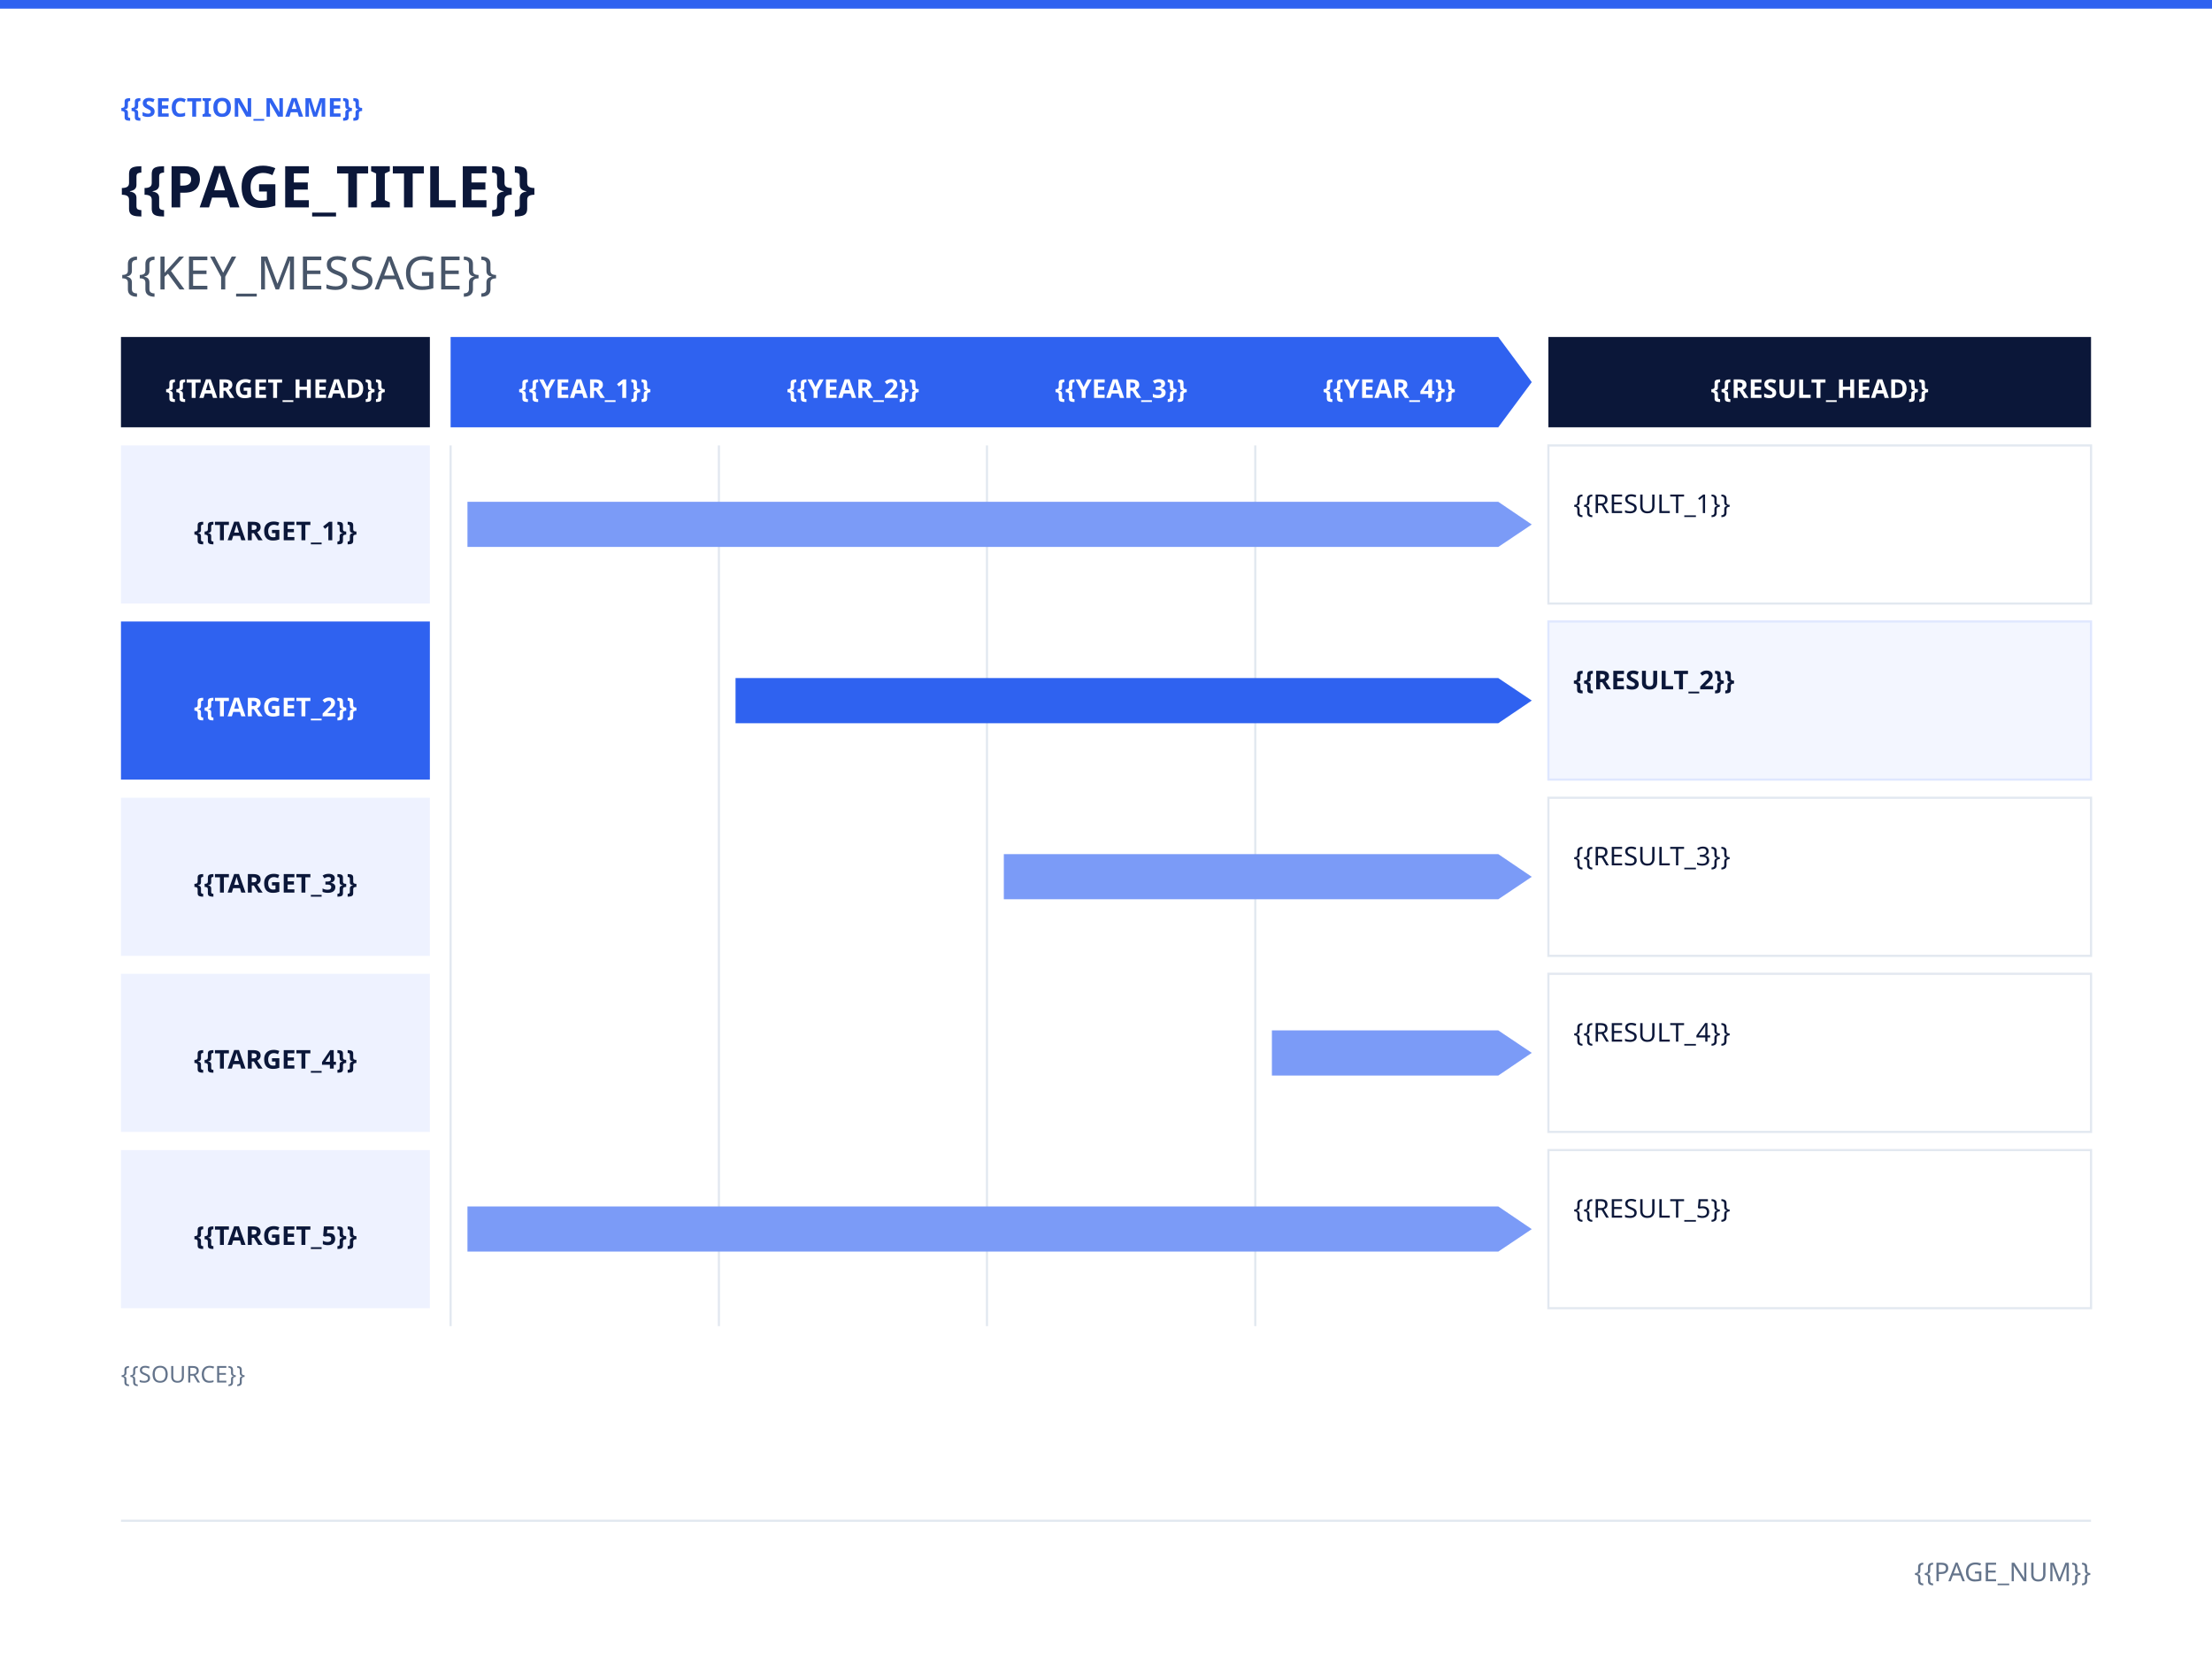
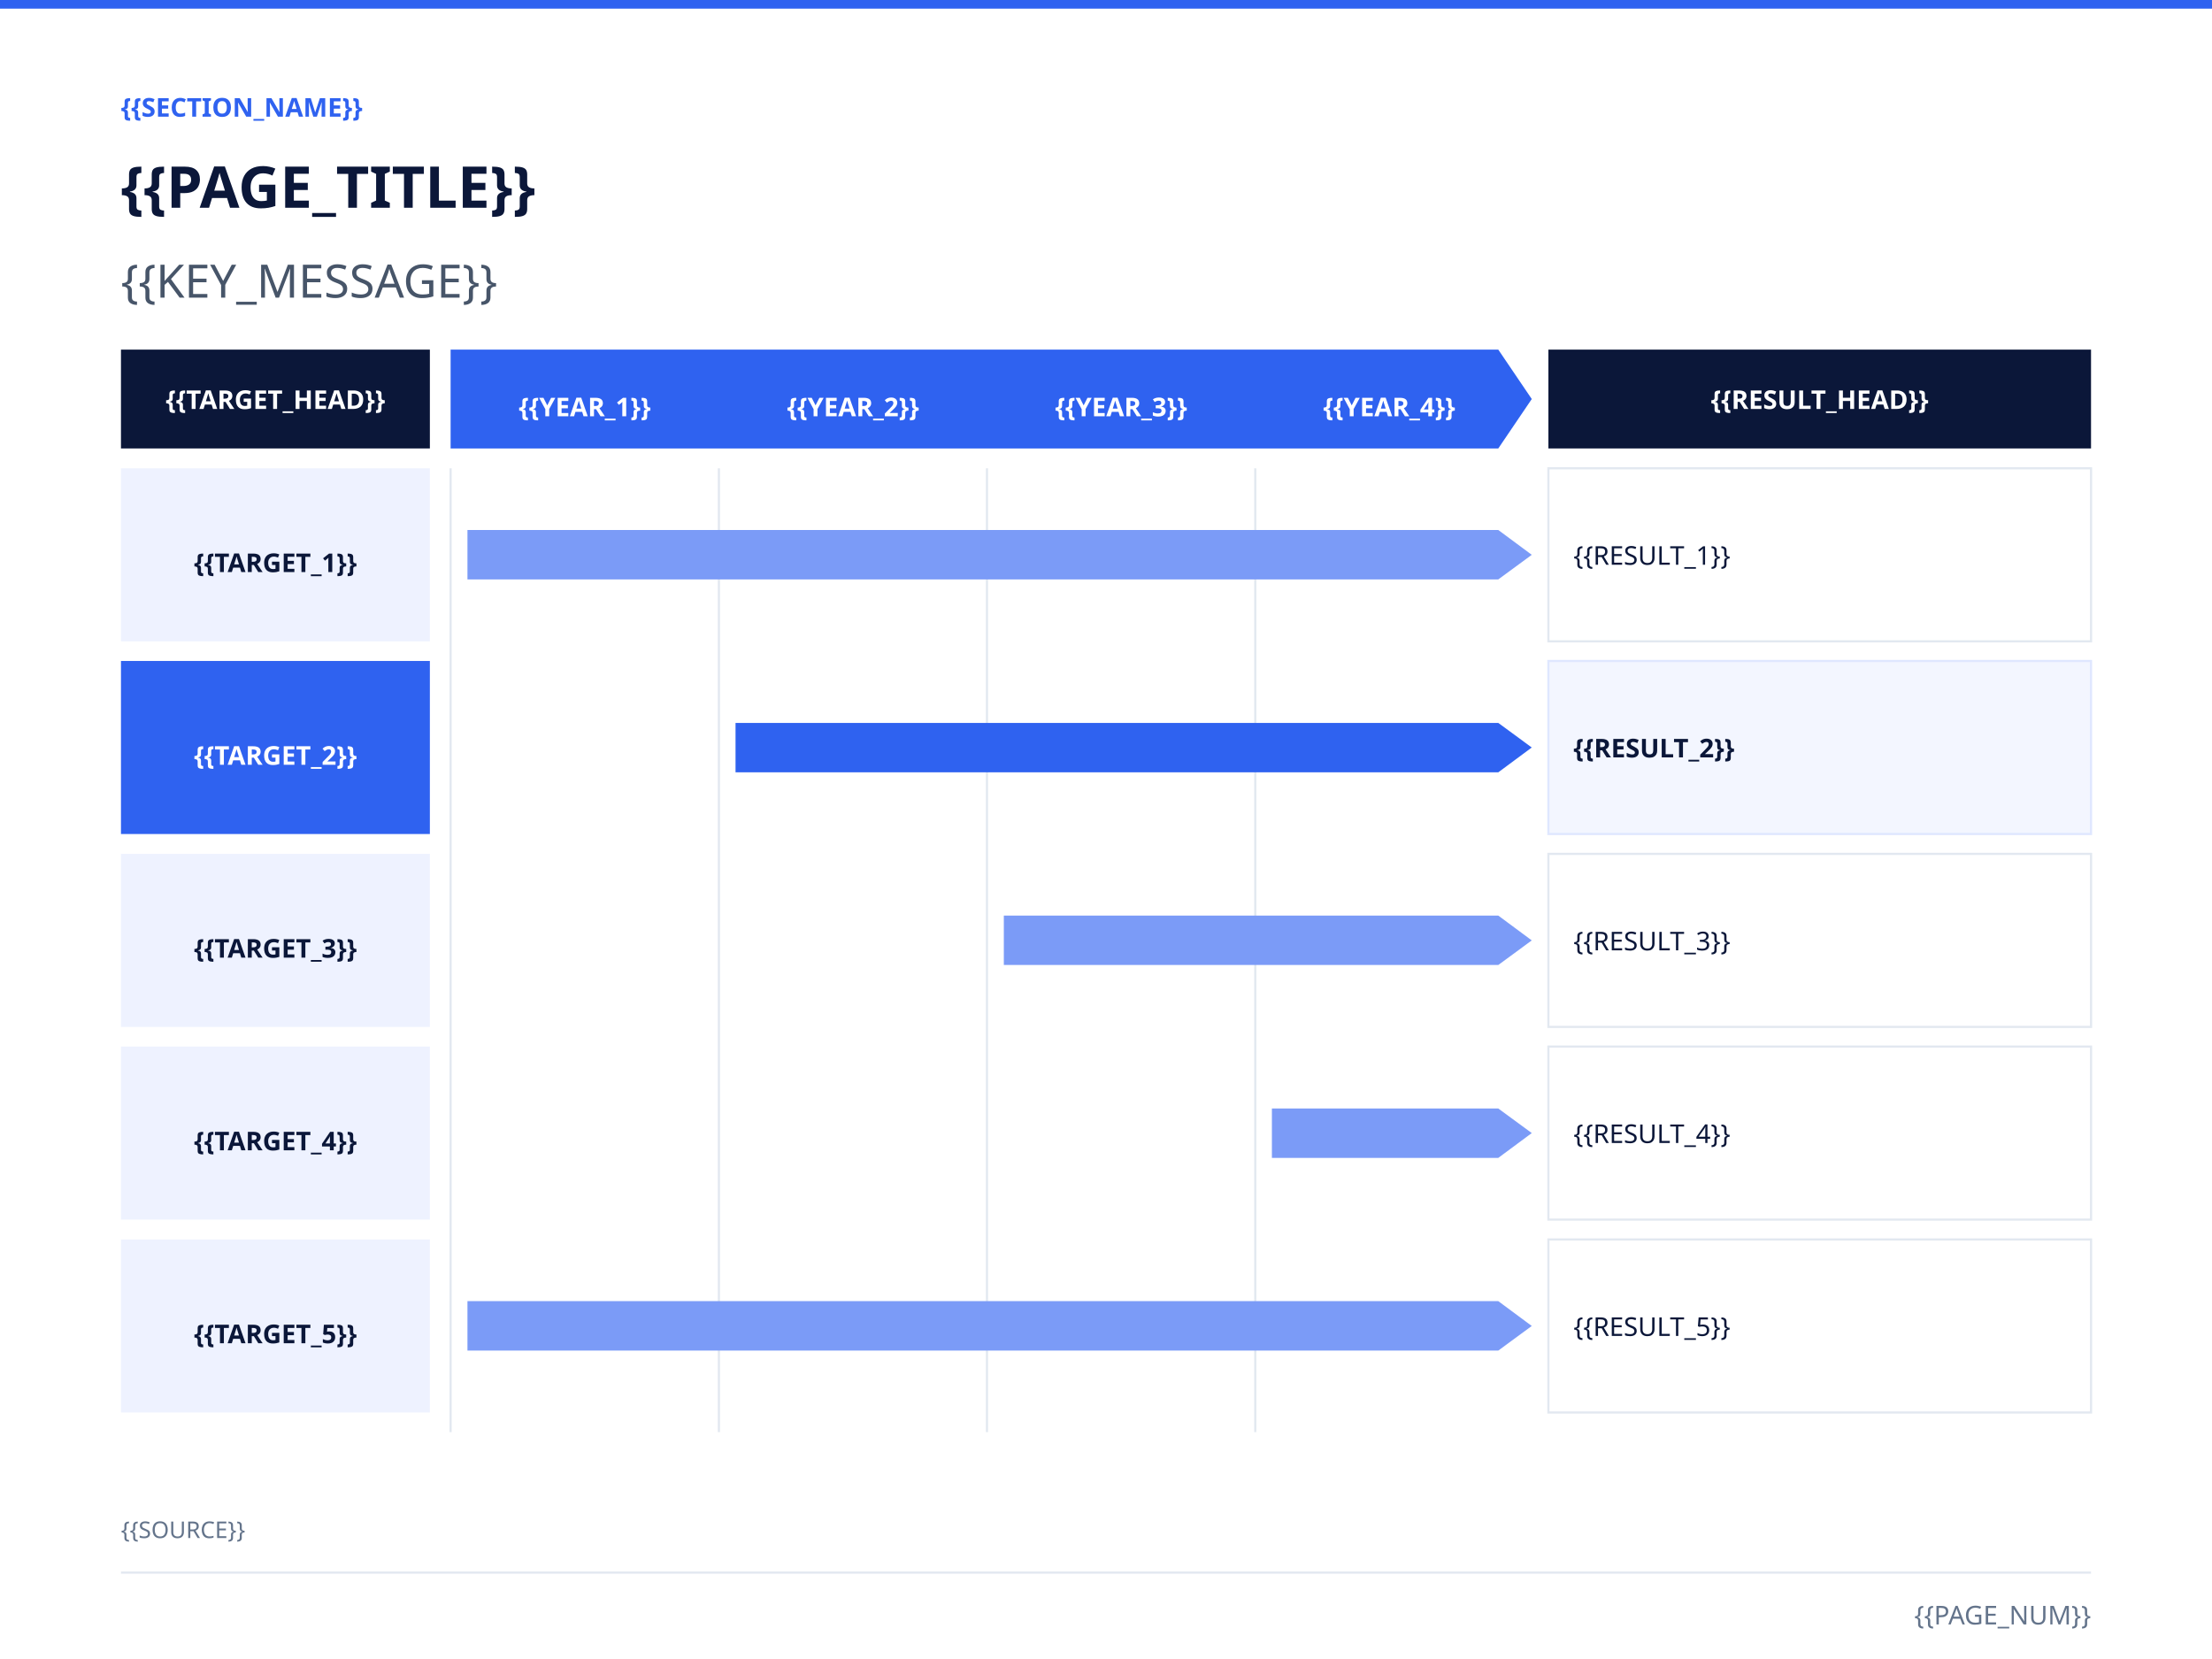
<svg xmlns="http://www.w3.org/2000/svg" viewBox="0 0 1024 768" data-pptx-master="innercarry-master-4x3" data-pptx-master-name="이너캐리 4:3" data-pptx-layout="innercarry-period-applicability" data-pptx-layout-name="이너캐리 대상별 적용 시기표">
-   <rect id="master-bg" x="0" y="0" width="1024" height="768" fill="#FFFFFF" data-pptx-layer="master" data-pptx-editable="false" />
+   <rect id="master-bg" x="0" y="0" width="1024" height="831.62" fill="#FFFFFF" data-pptx-layer="master" data-pptx-editable="false" />
  <rect id="top-rule" x="0" y="0" width="1024" height="4" fill="#2F62F0" data-pptx-layer="layout" data-pptx-editable="false" />
-   <rect id="target-head" x="56" y="156" width="143" height="41.8" fill="#0B1739" data-pptx-layer="layout" data-pptx-editable="false" />
-   <path id="timeline-head" d="M 208.6 156 L 693.6 156 L 709.1 176.9 L 693.6 197.8 L 208.6 197.8Z" fill="#2F62F0" data-pptx-layer="layout" data-pptx-editable="false" />
-   <line id="year-1-guide" x1="208.6" y1="206.2" x2="208.6" y2="613.9" stroke="#E2E8F0" stroke-width="1" data-pptx-layer="layout" data-pptx-editable="false" />
-   <line id="year-2-guide" x1="332.8" y1="206.2" x2="332.8" y2="613.9" stroke="#E2E8F0" stroke-width="1" data-pptx-layer="layout" data-pptx-editable="false" />
-   <line id="year-3-guide" x1="456.9" y1="206.2" x2="456.9" y2="613.9" stroke="#E2E8F0" stroke-width="1" data-pptx-layer="layout" data-pptx-editable="false" />
-   <line id="year-4-guide" x1="581.1" y1="206.2" x2="581.1" y2="613.9" stroke="#E2E8F0" stroke-width="1" data-pptx-layer="layout" data-pptx-editable="false" />
-   <rect id="result-head" x="716.8" y="156" width="251.2" height="41.8" fill="#0B1739" data-pptx-layer="layout" data-pptx-editable="false" />
-   <line id="footer-line" x1="56" y1="704" x2="968" y2="704" stroke="#E2E8F0" stroke-width="1" data-pptx-layer="layout" data-pptx-editable="false" />
-   <rect id="target-1-bg" x="56" y="206.2" width="143" height="73.2" fill="#EEF2FF" />
-   <path id="arrow-1" d="M 216.4 232.3 L 693.6 232.3 L 709.1 242.8 L 693.6 253.2 L 216.4 253.2Z" fill="#7B9BF7" />
-   <rect id="result-1-bg" x="716.8" y="206.2" width="251.2" height="73.2" fill="#FFFFFF" stroke="#E2E8F0" stroke-width="1" />
-   <rect id="target-2-bg" x="56" y="287.7" width="143" height="73.2" fill="#2F62F0" />
-   <path id="arrow-2" d="M 340.5 313.9 L 693.6 313.9 L 709.1 324.3 L 693.6 334.8 L 340.5 334.8Z" fill="#2F62F0" />
-   <rect id="result-2-bg" x="716.8" y="287.7" width="251.2" height="73.2" fill="#F3F6FF" stroke="#DFE7FF" stroke-width="1" />
-   <rect id="target-3-bg" x="56" y="369.3" width="143" height="73.2" fill="#EEF2FF" />
-   <path id="arrow-3" d="M 464.7 395.4 L 693.6 395.4 L 709.1 405.9 L 693.6 416.3 L 464.7 416.3Z" fill="#7B9BF7" />
-   <rect id="result-3-bg" x="716.8" y="369.3" width="251.2" height="73.2" fill="#FFFFFF" stroke="#E2E8F0" stroke-width="1" />
-   <rect id="target-4-bg" x="56" y="450.8" width="143" height="73.2" fill="#EEF2FF" />
-   <path id="arrow-4" d="M 588.8 477 L 693.6 477 L 709.1 487.4 L 693.6 497.9 L 588.8 497.9Z" fill="#7B9BF7" />
-   <rect id="result-4-bg" x="716.8" y="450.8" width="251.2" height="73.2" fill="#FFFFFF" stroke="#E2E8F0" stroke-width="1" />
-   <rect id="target-5-bg" x="56" y="532.4" width="143" height="73.2" fill="#EEF2FF" />
-   <path id="arrow-5" d="M 216.4 558.5 L 693.6 558.5 L 709.1 569 L 693.6 579.4 L 216.4 579.4Z" fill="#7B9BF7" />
-   <rect id="result-5-bg" x="716.8" y="532.4" width="251.2" height="73.2" fill="#FFFFFF" stroke="#E2E8F0" stroke-width="1" />
-   <g id="content-title" data-pptx-placeholder="title" data-pptx-placeholder-bounds="56 68 912 36">
-     <text id="content-title-carrier" data-pptx-placeholder-carrier="true" x="56" y="96" font-family="&quot;IBM Plex Sans KR&quot;, &quot;Malgun Gothic&quot;, sans-serif" font-size="26.67" font-weight="700" fill="#0B1739">{{PAGE_TITLE}}</text>
+   <rect id="target-head" x="56" y="161.85" width="143" height="45.75" fill="#0B1739" data-pptx-layer="layout" data-pptx-editable="false" />
+   <path id="timeline-head" d="M 208.6 161.85 L 693.6 161.85 L 709.1 184.72 L 693.6 207.6 L 208.6 207.6Z" fill="#2F62F0" data-pptx-layer="layout" data-pptx-editable="false" />
+   <line id="year-1-guide" x1="208.6" y1="216.79" x2="208.6" y2="662.97" stroke="#E2E8F0" stroke-width="1" data-pptx-layer="layout" data-pptx-editable="false" />
+   <line id="year-2-guide" x1="332.8" y1="216.79" x2="332.8" y2="662.97" stroke="#E2E8F0" stroke-width="1" data-pptx-layer="layout" data-pptx-editable="false" />
+   <line id="year-3-guide" x1="456.9" y1="216.79" x2="456.9" y2="662.97" stroke="#E2E8F0" stroke-width="1" data-pptx-layer="layout" data-pptx-editable="false" />
+   <line id="year-4-guide" x1="581.1" y1="216.79" x2="581.1" y2="662.97" stroke="#E2E8F0" stroke-width="1" data-pptx-layer="layout" data-pptx-editable="false" />
+   <rect id="result-head" x="716.8" y="161.85" width="251.2" height="45.75" fill="#0B1739" data-pptx-layer="layout" data-pptx-editable="false" />
+   <line id="footer-line" x1="56" y1="728" x2="968" y2="728" stroke="#E2E8F0" stroke-width="1" data-pptx-layer="layout" data-pptx-editable="false" />
+   <rect id="target-1-bg" x="56" y="216.79" width="143" height="80.11" fill="#EEF2FF" />
+   <path id="arrow-1" d="M 216.4 245.35 L 693.6 245.35 L 709.1 256.84 L 693.6 268.23 L 216.4 268.23Z" fill="#7B9BF7" />
+   <rect id="result-1-bg" x="716.8" y="216.79" width="251.2" height="80.11" fill="#FFFFFF" stroke="#E2E8F0" stroke-width="1" />
+   <rect id="target-2-bg" x="56" y="305.98" width="143" height="80.11" fill="#2F62F0" />
+   <path id="arrow-2" d="M 340.5 334.66 L 693.6 334.66 L 709.1 346.04 L 693.6 357.53 L 340.5 357.53Z" fill="#2F62F0" />
+   <rect id="result-2-bg" x="716.8" y="305.98" width="251.2" height="80.11" fill="#F3F6FF" stroke="#DFE7FF" stroke-width="1" />
+   <rect id="target-3-bg" x="56" y="395.28" width="143" height="80.11" fill="#EEF2FF" />
+   <path id="arrow-3" d="M 464.7 423.85 L 693.6 423.85 L 709.1 435.34 L 693.6 446.72 L 464.7 446.72Z" fill="#7B9BF7" />
+   <rect id="result-3-bg" x="716.8" y="395.28" width="251.2" height="80.11" fill="#FFFFFF" stroke="#E2E8F0" stroke-width="1" />
+   <rect id="target-4-bg" x="56" y="484.48" width="143" height="80.11" fill="#EEF2FF" />
+   <path id="arrow-4" d="M 588.8 513.15 L 693.6 513.15 L 709.1 524.53 L 693.6 536.02 L 588.8 536.02Z" fill="#7B9BF7" />
+   <rect id="result-4-bg" x="716.8" y="484.48" width="251.2" height="80.11" fill="#FFFFFF" stroke="#E2E8F0" stroke-width="1" />
+   <rect id="target-5-bg" x="56" y="573.78" width="143" height="80.11" fill="#EEF2FF" />
+   <path id="arrow-5" d="M 216.4 602.34 L 693.6 602.34 L 709.1 613.83 L 693.6 625.22 L 216.4 625.22Z" fill="#7B9BF7" />
+   <rect id="result-5-bg" x="716.8" y="573.78" width="251.2" height="80.11" fill="#FFFFFF" stroke="#E2E8F0" stroke-width="1" />
+   <g id="content-title" data-pptx-placeholder="title" data-pptx-placeholder-bounds="56 68 912 36.94">
+     <text id="content-title-carrier" data-pptx-placeholder-carrier="true" x="56" y="96.19" font-family="&quot;IBM Plex Sans KR&quot;, &quot;Malgun Gothic&quot;, sans-serif" font-size="26.67" font-weight="700" fill="#0B1739">{{PAGE_TITLE}}</text>
  </g>
-   <g id="key-message" data-pptx-placeholder="body" data-pptx-placeholder-idx="90" data-pptx-placeholder-bounds="56 112 912 28">
-     <text id="key-message-carrier" data-pptx-placeholder-carrier="true" x="56" y="134" font-family="&quot;IBM Plex Sans KR&quot;, &quot;Malgun Gothic&quot;, sans-serif" font-size="21.33" font-weight="400" fill="#475569">{{KEY_MESSAGE}}</text>
+   <g id="key-message" data-pptx-placeholder="body" data-pptx-placeholder-idx="90" data-pptx-placeholder-bounds="56 113.7 912 30.64">
+     <text id="key-message-carrier" data-pptx-placeholder-carrier="true" x="56" y="137.78" font-family="&quot;IBM Plex Sans KR&quot;, &quot;Malgun Gothic&quot;, sans-serif" font-size="21.33" font-weight="400" fill="#475569">{{KEY_MESSAGE}}</text>
  </g>
-   <g id="target-head-text" data-pptx-placeholder="body" data-pptx-placeholder-idx="1" data-pptx-placeholder-bounds="63.7 160.2 127.5 33.5">
-     <text id="target-head-text-carrier" data-pptx-placeholder-carrier="true" x="127.5" y="184.2" text-anchor="middle" font-family="&quot;IBM Plex Sans KR&quot;, &quot;Malgun Gothic&quot;, sans-serif" font-size="12" font-weight="700" fill="#FFFFFF">{{TARGET_HEAD}}</text>
+   <g id="target-head-text" data-pptx-placeholder="body" data-pptx-placeholder-anchor="middle" data-pptx-placeholder-idx="1" data-pptx-placeholder-bounds="63.7 166.45 127.5 36.66">
+     <text id="target-head-text-carrier" data-pptx-placeholder-carrier="true" x="127.5" y="189.32" text-anchor="middle" font-family="&quot;IBM Plex Sans KR&quot;, &quot;Malgun Gothic&quot;, sans-serif" font-size="12" font-weight="700" fill="#FFFFFF">{{TARGET_HEAD}}</text>
  </g>
-   <g id="year-1" data-pptx-placeholder="body" data-pptx-placeholder-idx="2" data-pptx-placeholder-bounds="216.4 160.2 108.7 33.5">
-     <text id="year-1-carrier" data-pptx-placeholder-carrier="true" x="270.7" y="184.2" text-anchor="middle" font-family="&quot;IBM Plex Sans KR&quot;, &quot;Malgun Gothic&quot;, sans-serif" font-size="12" font-weight="700" fill="#FFFFFF">{{YEAR_1}}</text>
+   <g id="year-1" data-pptx-placeholder="body" data-pptx-placeholder-idx="2" data-pptx-placeholder-bounds="216.4 166.45 108.7 36.66">
+     <text id="year-1-carrier" data-pptx-placeholder-carrier="true" x="270.7" y="192.71" text-anchor="middle" font-family="&quot;IBM Plex Sans KR&quot;, &quot;Malgun Gothic&quot;, sans-serif" font-size="12" font-weight="700" fill="#FFFFFF">{{YEAR_1}}</text>
  </g>
-   <g id="year-2" data-pptx-placeholder="body" data-pptx-placeholder-idx="3" data-pptx-placeholder-bounds="340.5 160.2 108.7 33.5">
-     <text id="year-2-carrier" data-pptx-placeholder-carrier="true" x="394.9" y="184.2" text-anchor="middle" font-family="&quot;IBM Plex Sans KR&quot;, &quot;Malgun Gothic&quot;, sans-serif" font-size="12" font-weight="700" fill="#FFFFFF">{{YEAR_2}}</text>
+   <g id="year-2" data-pptx-placeholder="body" data-pptx-placeholder-idx="3" data-pptx-placeholder-bounds="340.5 166.45 108.7 36.66">
+     <text id="year-2-carrier" data-pptx-placeholder-carrier="true" x="394.9" y="192.71" text-anchor="middle" font-family="&quot;IBM Plex Sans KR&quot;, &quot;Malgun Gothic&quot;, sans-serif" font-size="12" font-weight="700" fill="#FFFFFF">{{YEAR_2}}</text>
  </g>
-   <g id="year-3" data-pptx-placeholder="body" data-pptx-placeholder-idx="4" data-pptx-placeholder-bounds="464.7 160.2 108.7 33.5">
-     <text id="year-3-carrier" data-pptx-placeholder-carrier="true" x="519" y="184.2" text-anchor="middle" font-family="&quot;IBM Plex Sans KR&quot;, &quot;Malgun Gothic&quot;, sans-serif" font-size="12" font-weight="700" fill="#FFFFFF">{{YEAR_3}}</text>
+   <g id="year-3" data-pptx-placeholder="body" data-pptx-placeholder-idx="4" data-pptx-placeholder-bounds="464.7 166.45 108.7 36.66">
+     <text id="year-3-carrier" data-pptx-placeholder-carrier="true" x="519" y="192.71" text-anchor="middle" font-family="&quot;IBM Plex Sans KR&quot;, &quot;Malgun Gothic&quot;, sans-serif" font-size="12" font-weight="700" fill="#FFFFFF">{{YEAR_3}}</text>
  </g>
-   <g id="year-4" data-pptx-placeholder="body" data-pptx-placeholder-idx="5" data-pptx-placeholder-bounds="588.8 160.2 108.7 33.5">
-     <text id="year-4-carrier" data-pptx-placeholder-carrier="true" x="643.1" y="184.2" text-anchor="middle" font-family="&quot;IBM Plex Sans KR&quot;, &quot;Malgun Gothic&quot;, sans-serif" font-size="12" font-weight="700" fill="#FFFFFF">{{YEAR_4}}</text>
+   <g id="year-4" data-pptx-placeholder="body" data-pptx-placeholder-idx="5" data-pptx-placeholder-bounds="588.8 166.45 108.7 36.66">
+     <text id="year-4-carrier" data-pptx-placeholder-carrier="true" x="643.1" y="192.71" text-anchor="middle" font-family="&quot;IBM Plex Sans KR&quot;, &quot;Malgun Gothic&quot;, sans-serif" font-size="12" font-weight="700" fill="#FFFFFF">{{YEAR_4}}</text>
  </g>
-   <g id="result-head-text" data-pptx-placeholder="body" data-pptx-placeholder-idx="6" data-pptx-placeholder-bounds="724.5 160.2 235.7 33.5">
-     <text id="result-head-text-carrier" data-pptx-placeholder-carrier="true" x="842.4" y="184.2" text-anchor="middle" font-family="&quot;IBM Plex Sans KR&quot;, &quot;Malgun Gothic&quot;, sans-serif" font-size="12" font-weight="700" fill="#FFFFFF">{{RESULT_HEAD}}</text>
+   <g id="result-head-text" data-pptx-placeholder="body" data-pptx-placeholder-anchor="middle" data-pptx-placeholder-idx="6" data-pptx-placeholder-bounds="724.5 166.45 235.7 36.66">
+     <text id="result-head-text-carrier" data-pptx-placeholder-carrier="true" x="842.4" y="189.32" text-anchor="middle" font-family="&quot;IBM Plex Sans KR&quot;, &quot;Malgun Gothic&quot;, sans-serif" font-size="12" font-weight="700" fill="#FFFFFF">{{RESULT_HEAD}}</text>
  </g>
-   <g id="target-1" data-pptx-placeholder="body" data-pptx-placeholder-idx="7" data-pptx-placeholder-bounds="63.7 212.5 127.5 60.6">
-     <text id="target-1-carrier" data-pptx-placeholder-carrier="true" x="127.5" y="250.1" text-anchor="middle" font-family="&quot;IBM Plex Sans KR&quot;, &quot;Malgun Gothic&quot;, sans-serif" font-size="12" font-weight="700" fill="#0B1739">{{TARGET_1}}</text>
+   <g id="target-1" data-pptx-placeholder="body" data-pptx-placeholder-anchor="middle" data-pptx-placeholder-idx="7" data-pptx-placeholder-bounds="63.7 223.68 127.5 66.32">
+     <text id="target-1-carrier" data-pptx-placeholder-carrier="true" x="127.5" y="264.83" text-anchor="middle" font-family="&quot;IBM Plex Sans KR&quot;, &quot;Malgun Gothic&quot;, sans-serif" font-size="12" font-weight="700" fill="#0B1739">{{TARGET_1}}</text>
  </g>
-   <g id="result-1" data-pptx-placeholder="body" data-pptx-placeholder-idx="8" data-pptx-placeholder-bounds="728.4 212.5 228 60.6">
-     <text id="result-1-carrier" data-pptx-placeholder-carrier="true" x="728.4" y="237.5" font-family="&quot;IBM Plex Sans KR&quot;, &quot;Malgun Gothic&quot;, sans-serif" font-size="12" font-weight="400" fill="#0B1739">{{RESULT_1}}</text>
+   <g id="result-1" data-pptx-placeholder="body" data-pptx-placeholder-anchor="middle" data-pptx-placeholder-idx="8" data-pptx-placeholder-bounds="728.4 223.68 228 66.32">
+     <text id="result-1-carrier" data-pptx-placeholder-carrier="true" x="728.4" y="261.44" font-family="&quot;IBM Plex Sans KR&quot;, &quot;Malgun Gothic&quot;, sans-serif" font-size="12" font-weight="400" fill="#0B1739">{{RESULT_1}}</text>
  </g>
-   <g id="target-2" data-pptx-placeholder="body" data-pptx-placeholder-idx="9" data-pptx-placeholder-bounds="63.7 294 127.5 60.6">
-     <text id="target-2-carrier" data-pptx-placeholder-carrier="true" x="127.5" y="331.6" text-anchor="middle" font-family="&quot;IBM Plex Sans KR&quot;, &quot;Malgun Gothic&quot;, sans-serif" font-size="12" font-weight="700" fill="#FFFFFF">{{TARGET_2}}</text>
+   <g id="target-2" data-pptx-placeholder="body" data-pptx-placeholder-anchor="middle" data-pptx-placeholder-idx="9" data-pptx-placeholder-bounds="63.7 312.88 127.5 66.32">
+     <text id="target-2-carrier" data-pptx-placeholder-carrier="true" x="127.5" y="354.03" text-anchor="middle" font-family="&quot;IBM Plex Sans KR&quot;, &quot;Malgun Gothic&quot;, sans-serif" font-size="12" font-weight="700" fill="#FFFFFF">{{TARGET_2}}</text>
  </g>
-   <g id="result-2" data-pptx-placeholder="body" data-pptx-placeholder-idx="10" data-pptx-placeholder-bounds="728.4 294 228 60.6">
-     <text id="result-2-carrier" data-pptx-placeholder-carrier="true" x="728.4" y="319.1" font-family="&quot;IBM Plex Sans KR&quot;, &quot;Malgun Gothic&quot;, sans-serif" font-size="12" font-weight="700" fill="#0B1739">{{RESULT_2}}</text>
+   <g id="result-2" data-pptx-placeholder="body" data-pptx-placeholder-anchor="middle" data-pptx-placeholder-idx="10" data-pptx-placeholder-bounds="728.4 312.88 228 66.32">
+     <text id="result-2-carrier" data-pptx-placeholder-carrier="true" x="728.4" y="350.63" font-family="&quot;IBM Plex Sans KR&quot;, &quot;Malgun Gothic&quot;, sans-serif" font-size="12" font-weight="700" fill="#0B1739">{{RESULT_2}}</text>
  </g>
-   <g id="target-3" data-pptx-placeholder="body" data-pptx-placeholder-idx="11" data-pptx-placeholder-bounds="63.7 375.5 127.5 60.6">
-     <text id="target-3-carrier" data-pptx-placeholder-carrier="true" x="127.5" y="413.2" text-anchor="middle" font-family="&quot;IBM Plex Sans KR&quot;, &quot;Malgun Gothic&quot;, sans-serif" font-size="12" font-weight="700" fill="#0B1739">{{TARGET_3}}</text>
+   <g id="target-3" data-pptx-placeholder="body" data-pptx-placeholder-anchor="middle" data-pptx-placeholder-idx="11" data-pptx-placeholder-bounds="63.7 402.07 127.5 66.32">
+     <text id="target-3-carrier" data-pptx-placeholder-carrier="true" x="127.5" y="443.33" text-anchor="middle" font-family="&quot;IBM Plex Sans KR&quot;, &quot;Malgun Gothic&quot;, sans-serif" font-size="12" font-weight="700" fill="#0B1739">{{TARGET_3}}</text>
  </g>
-   <g id="result-3" data-pptx-placeholder="body" data-pptx-placeholder-idx="12" data-pptx-placeholder-bounds="728.4 375.5 228 60.6">
-     <text id="result-3-carrier" data-pptx-placeholder-carrier="true" x="728.4" y="400.6" font-family="&quot;IBM Plex Sans KR&quot;, &quot;Malgun Gothic&quot;, sans-serif" font-size="12" font-weight="400" fill="#0B1739">{{RESULT_3}}</text>
+   <g id="result-3" data-pptx-placeholder="body" data-pptx-placeholder-anchor="middle" data-pptx-placeholder-idx="12" data-pptx-placeholder-bounds="728.4 402.07 228 66.32">
+     <text id="result-3-carrier" data-pptx-placeholder-carrier="true" x="728.4" y="439.94" font-family="&quot;IBM Plex Sans KR&quot;, &quot;Malgun Gothic&quot;, sans-serif" font-size="12" font-weight="400" fill="#0B1739">{{RESULT_3}}</text>
  </g>
-   <g id="target-4" data-pptx-placeholder="body" data-pptx-placeholder-idx="13" data-pptx-placeholder-bounds="63.7 457.1 127.5 60.6">
-     <text id="target-4-carrier" data-pptx-placeholder-carrier="true" x="127.5" y="494.7" text-anchor="middle" font-family="&quot;IBM Plex Sans KR&quot;, &quot;Malgun Gothic&quot;, sans-serif" font-size="12" font-weight="700" fill="#0B1739">{{TARGET_4}}</text>
+   <g id="target-4" data-pptx-placeholder="body" data-pptx-placeholder-anchor="middle" data-pptx-placeholder-idx="13" data-pptx-placeholder-bounds="63.7 491.37 127.5 66.32">
+     <text id="target-4-carrier" data-pptx-placeholder-carrier="true" x="127.5" y="532.52" text-anchor="middle" font-family="&quot;IBM Plex Sans KR&quot;, &quot;Malgun Gothic&quot;, sans-serif" font-size="12" font-weight="700" fill="#0B1739">{{TARGET_4}}</text>
  </g>
-   <g id="result-4" data-pptx-placeholder="body" data-pptx-placeholder-idx="14" data-pptx-placeholder-bounds="728.4 457.1 228 60.6">
-     <text id="result-4-carrier" data-pptx-placeholder-carrier="true" x="728.4" y="482.2" font-family="&quot;IBM Plex Sans KR&quot;, &quot;Malgun Gothic&quot;, sans-serif" font-size="12" font-weight="400" fill="#0B1739">{{RESULT_4}}</text>
+   <g id="result-4" data-pptx-placeholder="body" data-pptx-placeholder-anchor="middle" data-pptx-placeholder-idx="14" data-pptx-placeholder-bounds="728.4 491.37 228 66.32">
+     <text id="result-4-carrier" data-pptx-placeholder-carrier="true" x="728.4" y="529.13" font-family="&quot;IBM Plex Sans KR&quot;, &quot;Malgun Gothic&quot;, sans-serif" font-size="12" font-weight="400" fill="#0B1739">{{RESULT_4}}</text>
  </g>
-   <g id="target-5" data-pptx-placeholder="body" data-pptx-placeholder-idx="15" data-pptx-placeholder-bounds="63.7 538.6 127.5 60.6">
-     <text id="target-5-carrier" data-pptx-placeholder-carrier="true" x="127.5" y="576.3" text-anchor="middle" font-family="&quot;IBM Plex Sans KR&quot;, &quot;Malgun Gothic&quot;, sans-serif" font-size="12" font-weight="700" fill="#0B1739">{{TARGET_5}}</text>
+   <g id="target-5" data-pptx-placeholder="body" data-pptx-placeholder-anchor="middle" data-pptx-placeholder-idx="15" data-pptx-placeholder-bounds="63.7 580.56 127.5 66.32">
+     <text id="target-5-carrier" data-pptx-placeholder-carrier="true" x="127.5" y="621.82" text-anchor="middle" font-family="&quot;IBM Plex Sans KR&quot;, &quot;Malgun Gothic&quot;, sans-serif" font-size="12" font-weight="700" fill="#0B1739">{{TARGET_5}}</text>
  </g>
-   <g id="result-5" data-pptx-placeholder="body" data-pptx-placeholder-idx="16" data-pptx-placeholder-bounds="728.4 538.6 228 60.6">
-     <text id="result-5-carrier" data-pptx-placeholder-carrier="true" x="728.4" y="563.7" font-family="&quot;IBM Plex Sans KR&quot;, &quot;Malgun Gothic&quot;, sans-serif" font-size="12" font-weight="400" fill="#0B1739">{{RESULT_5}}</text>
+   <g id="result-5" data-pptx-placeholder="body" data-pptx-placeholder-anchor="middle" data-pptx-placeholder-idx="16" data-pptx-placeholder-bounds="728.4 580.56 228 66.32">
+     <text id="result-5-carrier" data-pptx-placeholder-carrier="true" x="728.4" y="618.43" font-family="&quot;IBM Plex Sans KR&quot;, &quot;Malgun Gothic&quot;, sans-serif" font-size="12" font-weight="400" fill="#0B1739">{{RESULT_5}}</text>
  </g>
-   <g id="source-note" data-pptx-placeholder="body" data-pptx-placeholder-idx="91" data-pptx-placeholder-bounds="56 628 912 16">
-     <text id="source-note-carrier" data-pptx-placeholder-carrier="true" x="56" y="640" font-family="&quot;IBM Plex Sans KR&quot;, &quot;Malgun Gothic&quot;, sans-serif" font-size="10.67" font-weight="400" fill="#64748B">{{SOURCE}}</text>
+   <g id="source-note" data-pptx-placeholder="body" data-pptx-placeholder-idx="91" data-pptx-placeholder-bounds="56 700 912 16">
+     <text id="source-note-carrier" data-pptx-placeholder-carrier="true" x="56" y="712" font-family="&quot;IBM Plex Sans KR&quot;, &quot;Malgun Gothic&quot;, sans-serif" font-size="10.67" font-weight="400" fill="#64748B">{{SOURCE}}</text>
  </g>
  <g id="footer-section" data-pptx-placeholder="footer" data-pptx-placeholder-bounds="56 40 600 18">
    <text id="footer-section-carrier" data-pptx-placeholder-carrier="true" x="56" y="54" font-family="&quot;IBM Plex Sans KR&quot;, &quot;Malgun Gothic&quot;, sans-serif" font-size="12" font-weight="700" fill="#2F62F0">{{SECTION_NAME}}</text>
  </g>
-   <g id="page-number" data-pptx-placeholder="slide-number" data-pptx-placeholder-bounds="888 716 80 20">
-     <text id="page-number-carrier" data-pptx-placeholder-carrier="true" x="968" y="732" text-anchor="end" font-family="&quot;IBM Plex Sans KR&quot;, &quot;Malgun Gothic&quot;, sans-serif" font-size="12" font-weight="400" fill="#64748B">{{PAGE_NUM}}</text>
+   <g id="page-number" data-pptx-placeholder="slide-number" data-pptx-placeholder-bounds="888 736 80 20">
+     <text id="page-number-carrier" data-pptx-placeholder-carrier="true" x="968" y="752" text-anchor="end" font-family="&quot;IBM Plex Sans KR&quot;, &quot;Malgun Gothic&quot;, sans-serif" font-size="12" font-weight="400" fill="#64748B">{{PAGE_NUM}}</text>
  </g>
</svg>
